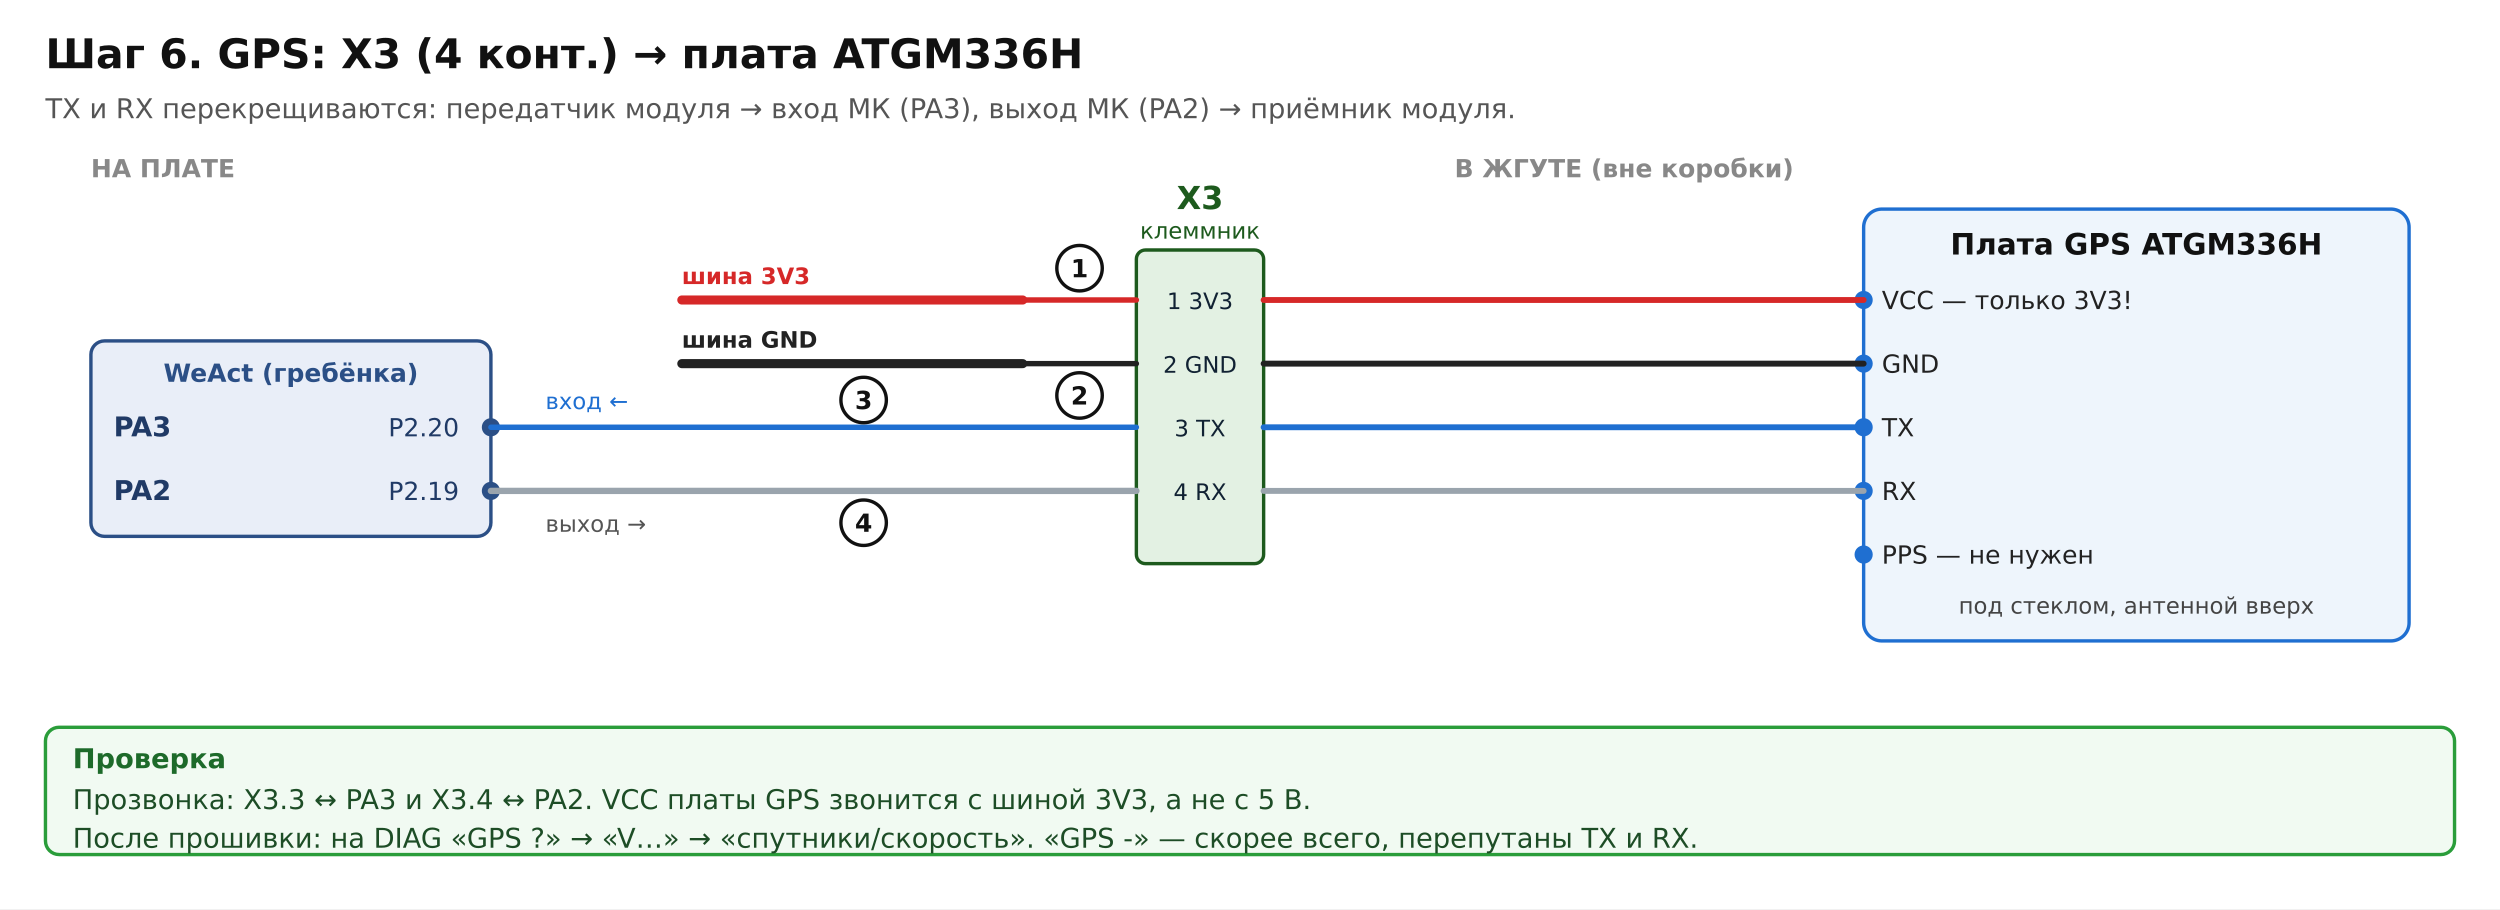
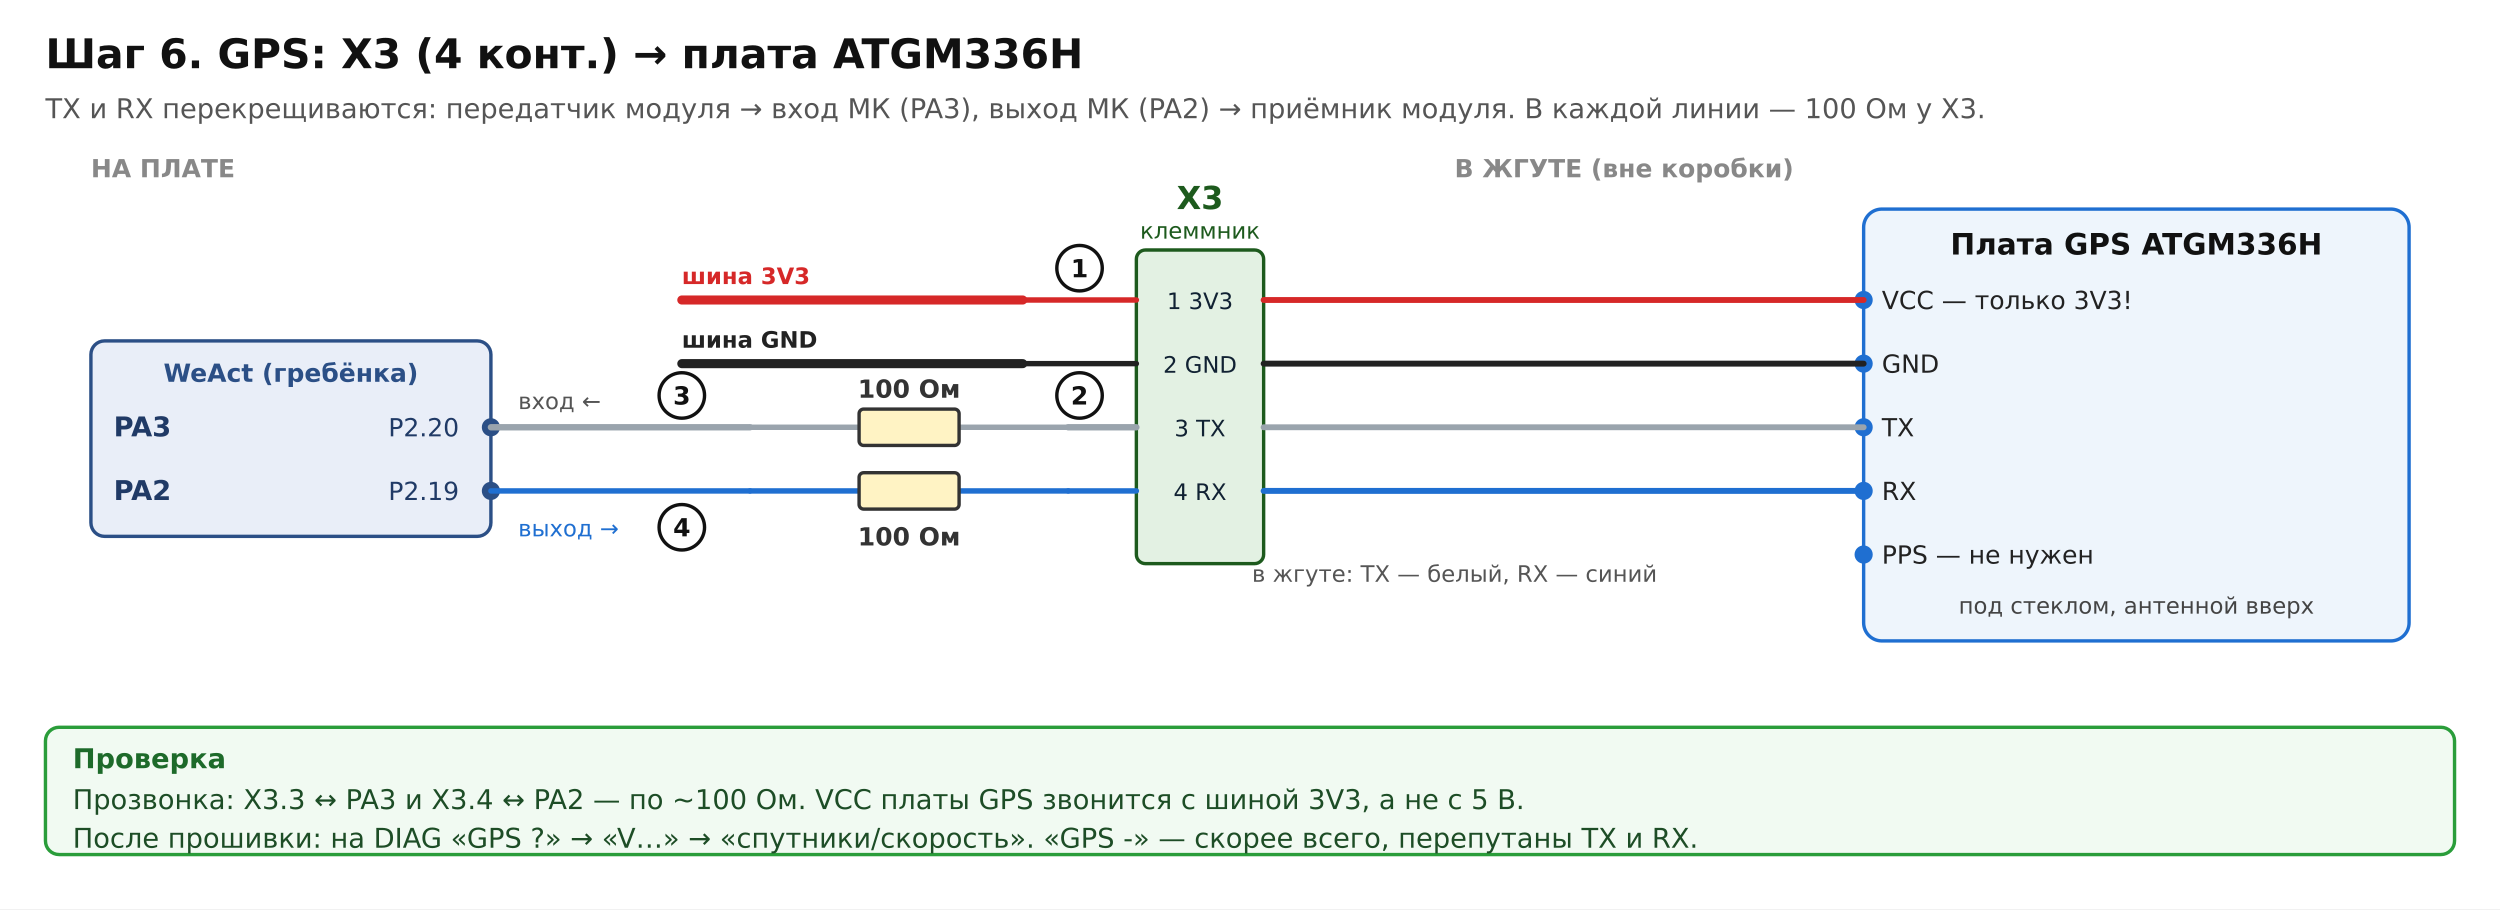
<svg xmlns="http://www.w3.org/2000/svg" width="1100" height="400" viewBox="0 0 1100 400" font-family="DejaVu Sans, Arial, sans-serif">
  <rect width="100%" height="100%" fill="#fff" />
  <text x="20" y="30" font-size="18" fill="#111" text-anchor="start" font-weight="bold">Шаг 6. GPS: X3 (4 конт.) → плата ATGM336H</text>
-   <text x="20" y="52" font-size="12" fill="#555" text-anchor="start" font-weight="normal">TX и RX перекрещиваются: передатчик модуля → вход МК (PA3), выход МК (PA2) → приёмник модуля.</text>
+   <text x="20" y="52" font-size="12" fill="#555" text-anchor="start" font-weight="normal">TX и RX перекрещиваются: передатчик модуля → вход МК (PA3), выход МК (PA2) → приёмник модуля. В каждой линии — 100 Ом у X3.</text>
  <text x="40" y="78" font-size="11" fill="#888" text-anchor="start" font-weight="bold">НА ПЛАТЕ</text>
  <text x="640" y="78" font-size="11" fill="#888" text-anchor="start" font-weight="bold">В ЖГУТЕ (вне коробки)</text>
  <rect x="500" y="110" width="56" height="138" rx="4" fill="#e3f1e3" stroke="#1d5a1d" stroke-width="1.5" />
  <text x="528" y="92" font-size="14" fill="#1d5a1d" text-anchor="middle" font-weight="bold">X3</text>
  <text x="528" y="105" font-size="10" fill="#1d5a1d" text-anchor="middle" font-weight="normal">клеммник</text>
  <text x="528" y="136" font-size="10" fill="#123" text-anchor="middle" font-weight="normal">1 3V3</text>
  <text x="528" y="164" font-size="10" fill="#123" text-anchor="middle" font-weight="normal">2 GND</text>
  <text x="528" y="192" font-size="10" fill="#123" text-anchor="middle" font-weight="normal">3 TX</text>
  <text x="528" y="220" font-size="10" fill="#123" text-anchor="middle" font-weight="normal">4 RX</text>
  <rect x="40" y="150" width="176" height="86" rx="6" fill="#e9eef8" stroke="#2b4f86" stroke-width="1.5" />
  <text x="128.0" y="168" font-size="11" fill="#2b4f86" text-anchor="middle" font-weight="bold">WeAct (гребёнка)</text>
  <text x="50" y="192" font-size="12" fill="#203a66" text-anchor="start" font-weight="bold">PA3</text>
  <text x="202" y="192" font-size="11" fill="#203a66" text-anchor="end" font-weight="normal">P2.20</text>
  <circle cx="216" cy="188" r="4" fill="#2b4f86" />
  <text x="50" y="220" font-size="12" fill="#203a66" text-anchor="start" font-weight="bold">PA2</text>
  <text x="202" y="220" font-size="11" fill="#203a66" text-anchor="end" font-weight="normal">P2.19</text>
  <circle cx="216" cy="216" r="4" fill="#2b4f86" />
  <polyline points="300,132 450,132" fill="none" stroke="#d62828" stroke-width="4" stroke-linejoin="round" stroke-linecap="round" />
  <text x="300" y="125" font-size="10" fill="#d62828" text-anchor="start" font-weight="bold">шина 3V3</text>
  <polyline points="450,132 500,132" fill="none" stroke="#d62828" stroke-width="2.4" stroke-linejoin="round" stroke-linecap="round" />
  <circle cx="475" cy="118" r="10" fill="#fff" stroke="#111" stroke-width="1.5" />
  <text x="475" y="122" font-size="11" fill="#111" text-anchor="middle" font-weight="bold">1</text>
  <polyline points="300,160 450,160" fill="none" stroke="#222" stroke-width="4" stroke-linejoin="round" stroke-linecap="round" />
  <text x="300" y="153" font-size="10" fill="#222" text-anchor="start" font-weight="bold">шина GND</text>
  <polyline points="450,160 500,160" fill="none" stroke="#222" stroke-width="2.4" stroke-linejoin="round" stroke-linecap="round" />
  <circle cx="475" cy="174" r="10" fill="#fff" stroke="#111" stroke-width="1.5" />
  <text x="475" y="178" font-size="11" fill="#111" text-anchor="middle" font-weight="bold">2</text>
-   <polyline points="216,188 500,188" fill="none" stroke="#1f6fd1" stroke-width="2.4" stroke-linejoin="round" stroke-linecap="round" />
-   <circle cx="380" cy="176" r="10" fill="#fff" stroke="#111" stroke-width="1.5" />
-   <text x="380" y="180" font-size="11" fill="#111" text-anchor="middle" font-weight="bold">3</text>
-   <text x="240" y="180" font-size="10" fill="#1f6fd1" text-anchor="start" font-weight="normal">вход ←</text>
-   <polyline points="216,216 500,216" fill="none" stroke="#9aa4ad" stroke-width="2.8" stroke-linejoin="round" stroke-linecap="round" />
-   <circle cx="380" cy="230" r="10" fill="#fff" stroke="#111" stroke-width="1.5" />
-   <text x="380" y="234" font-size="11" fill="#111" text-anchor="middle" font-weight="bold">4</text>
-   <text x="240" y="234" font-size="10" fill="#555" text-anchor="start" font-weight="normal">выход →</text>
+   <polyline points="330,188 378.0,188" fill="none" stroke="#9aa4ad" stroke-width="2.4" stroke-linejoin="round" stroke-linecap="round" />
+   <polyline points="422.0,188 470,188" fill="none" stroke="#9aa4ad" stroke-width="2.4" stroke-linejoin="round" stroke-linecap="round" />
+   <rect x="378.0" y="180" width="44" height="16" rx="2" fill="#fff3c4" stroke="#333" stroke-width="1.5" />
+   <text x="400.0" y="175" font-size="11" fill="#333" text-anchor="middle" font-weight="bold">100 Ом</text>
+   <polyline points="216,188 330,188" fill="none" stroke="#9aa4ad" stroke-width="2.8" stroke-linejoin="round" stroke-linecap="round" />
+   <polyline points="470,188 500,188" fill="none" stroke="#9aa4ad" stroke-width="2.8" stroke-linejoin="round" stroke-linecap="round" />
+   <circle cx="300" cy="174" r="10" fill="#fff" stroke="#111" stroke-width="1.5" />
+   <text x="300" y="178" font-size="11" fill="#111" text-anchor="middle" font-weight="bold">3</text>
+   <text x="228" y="180" font-size="10" fill="#555" text-anchor="start" font-weight="normal">вход ←</text>
+   <polyline points="330,216 378.0,216" fill="none" stroke="#1f6fd1" stroke-width="2.4" stroke-linejoin="round" stroke-linecap="round" />
+   <polyline points="422.0,216 470,216" fill="none" stroke="#1f6fd1" stroke-width="2.4" stroke-linejoin="round" stroke-linecap="round" />
+   <rect x="378.0" y="208" width="44" height="16" rx="2" fill="#fff3c4" stroke="#333" stroke-width="1.5" />
+   <text x="400.0" y="203" font-size="11" fill="#333" text-anchor="middle" font-weight="bold" />
+   <polyline points="216,216 330,216" fill="none" stroke="#1f6fd1" stroke-width="2.4" stroke-linejoin="round" stroke-linecap="round" />
+   <text x="400" y="240" font-size="11" fill="#333" text-anchor="middle" font-weight="bold">100 Ом</text>
+   <polyline points="470,216 500,216" fill="none" stroke="#1f6fd1" stroke-width="2.4" stroke-linejoin="round" stroke-linecap="round" />
+   <circle cx="300" cy="232" r="10" fill="#fff" stroke="#111" stroke-width="1.5" />
+   <text x="300" y="236" font-size="11" fill="#111" text-anchor="middle" font-weight="bold">4</text>
+   <text x="228" y="236" font-size="10" fill="#1f6fd1" text-anchor="start" font-weight="normal">выход →</text>
  <rect x="820" y="92" width="240" height="190" rx="8" fill="#eef5fc" stroke="#1f6fd1" stroke-width="1.5" />
  <text x="940.0" y="112" font-size="13" fill="#111" text-anchor="middle" font-weight="bold">Плата GPS ATGM336H</text>
  <text x="940.0" y="270" font-size="10" fill="#444" text-anchor="middle" font-weight="normal">под стеклом, антенной вверх</text>
  <circle cx="820" cy="132" r="4" fill="#1f6fd1" />
  <text x="828" y="136" font-size="11" fill="#222" text-anchor="start" font-weight="normal">VCC — только 3V3!</text>
  <circle cx="820" cy="160" r="4" fill="#1f6fd1" />
  <text x="828" y="164" font-size="11" fill="#222" text-anchor="start" font-weight="normal">GND</text>
  <circle cx="820" cy="188" r="4" fill="#1f6fd1" />
  <text x="828" y="192" font-size="11" fill="#222" text-anchor="start" font-weight="normal">TX</text>
  <circle cx="820" cy="216" r="4" fill="#1f6fd1" />
  <text x="828" y="220" font-size="11" fill="#222" text-anchor="start" font-weight="normal">RX</text>
  <circle cx="820" cy="244" r="4" fill="#1f6fd1" />
  <text x="828" y="248" font-size="11" fill="#222" text-anchor="start" font-weight="normal">PPS — не нужен</text>
  <polyline points="556,132 700,132 700,132 820,132" fill="none" stroke="#d62828" stroke-width="2.6" stroke-linejoin="round" stroke-linecap="round" />
-   <polyline points="556,160 700,160 700,160 820,160" fill="none" stroke="#222" stroke-width="2.6" stroke-linejoin="round" stroke-linecap="round" />
-   <polyline points="556,188 700,188 700,188 820,188" fill="none" stroke="#1f6fd1" stroke-width="2.6" stroke-linejoin="round" stroke-linecap="round" />
-   <polyline points="556,216 700,216 700,216 820,216" fill="none" stroke="#9aa4ad" stroke-width="2.6" stroke-linejoin="round" stroke-linecap="round" />
+   <polyline points="556,160 712,160 712,160 820,160" fill="none" stroke="#222" stroke-width="2.6" stroke-linejoin="round" stroke-linecap="round" />
+   <polyline points="556,188 724,188 724,188 820,188" fill="none" stroke="#9aa4ad" stroke-width="2.6" stroke-linejoin="round" stroke-linecap="round" />
+   <polyline points="556,216 736,216 736,216 820,216" fill="none" stroke="#1f6fd1" stroke-width="2.6" stroke-linejoin="round" stroke-linecap="round" />
+   <text x="640" y="256" font-size="10" fill="#555" text-anchor="middle" font-weight="normal">в жгуте: TX — белый, RX — синий</text>
  <rect x="20" y="320" width="1060" height="56" rx="6" fill="#f1faf2" stroke="#2a9d3a" stroke-width="1.5" />
  <text x="32" y="338" font-size="12" fill="#1d6a2a" text-anchor="start" font-weight="bold">Проверка</text>
-   <text x="32" y="356" font-size="12" fill="#1d4d26" text-anchor="start" font-weight="normal">Прозвонка: X3.3 ↔ PA3 и X3.4 ↔ PA2. VCC платы GPS звонится с шиной 3V3, а не с 5 В.</text>
+   <text x="32" y="356" font-size="12" fill="#1d4d26" text-anchor="start" font-weight="normal">Прозвонка: X3.3 ↔ PA3 и X3.4 ↔ PA2 — по ~100 Ом. VCC платы GPS звонится с шиной 3V3, а не с 5 В.</text>
  <text x="32" y="373" font-size="12" fill="#1d4d26" text-anchor="start" font-weight="normal">После прошивки: на DIAG «GPS ?» → «V…» → «спутники/скорость». «GPS -» — скорее всего, перепутаны TX и RX.</text>
</svg>
